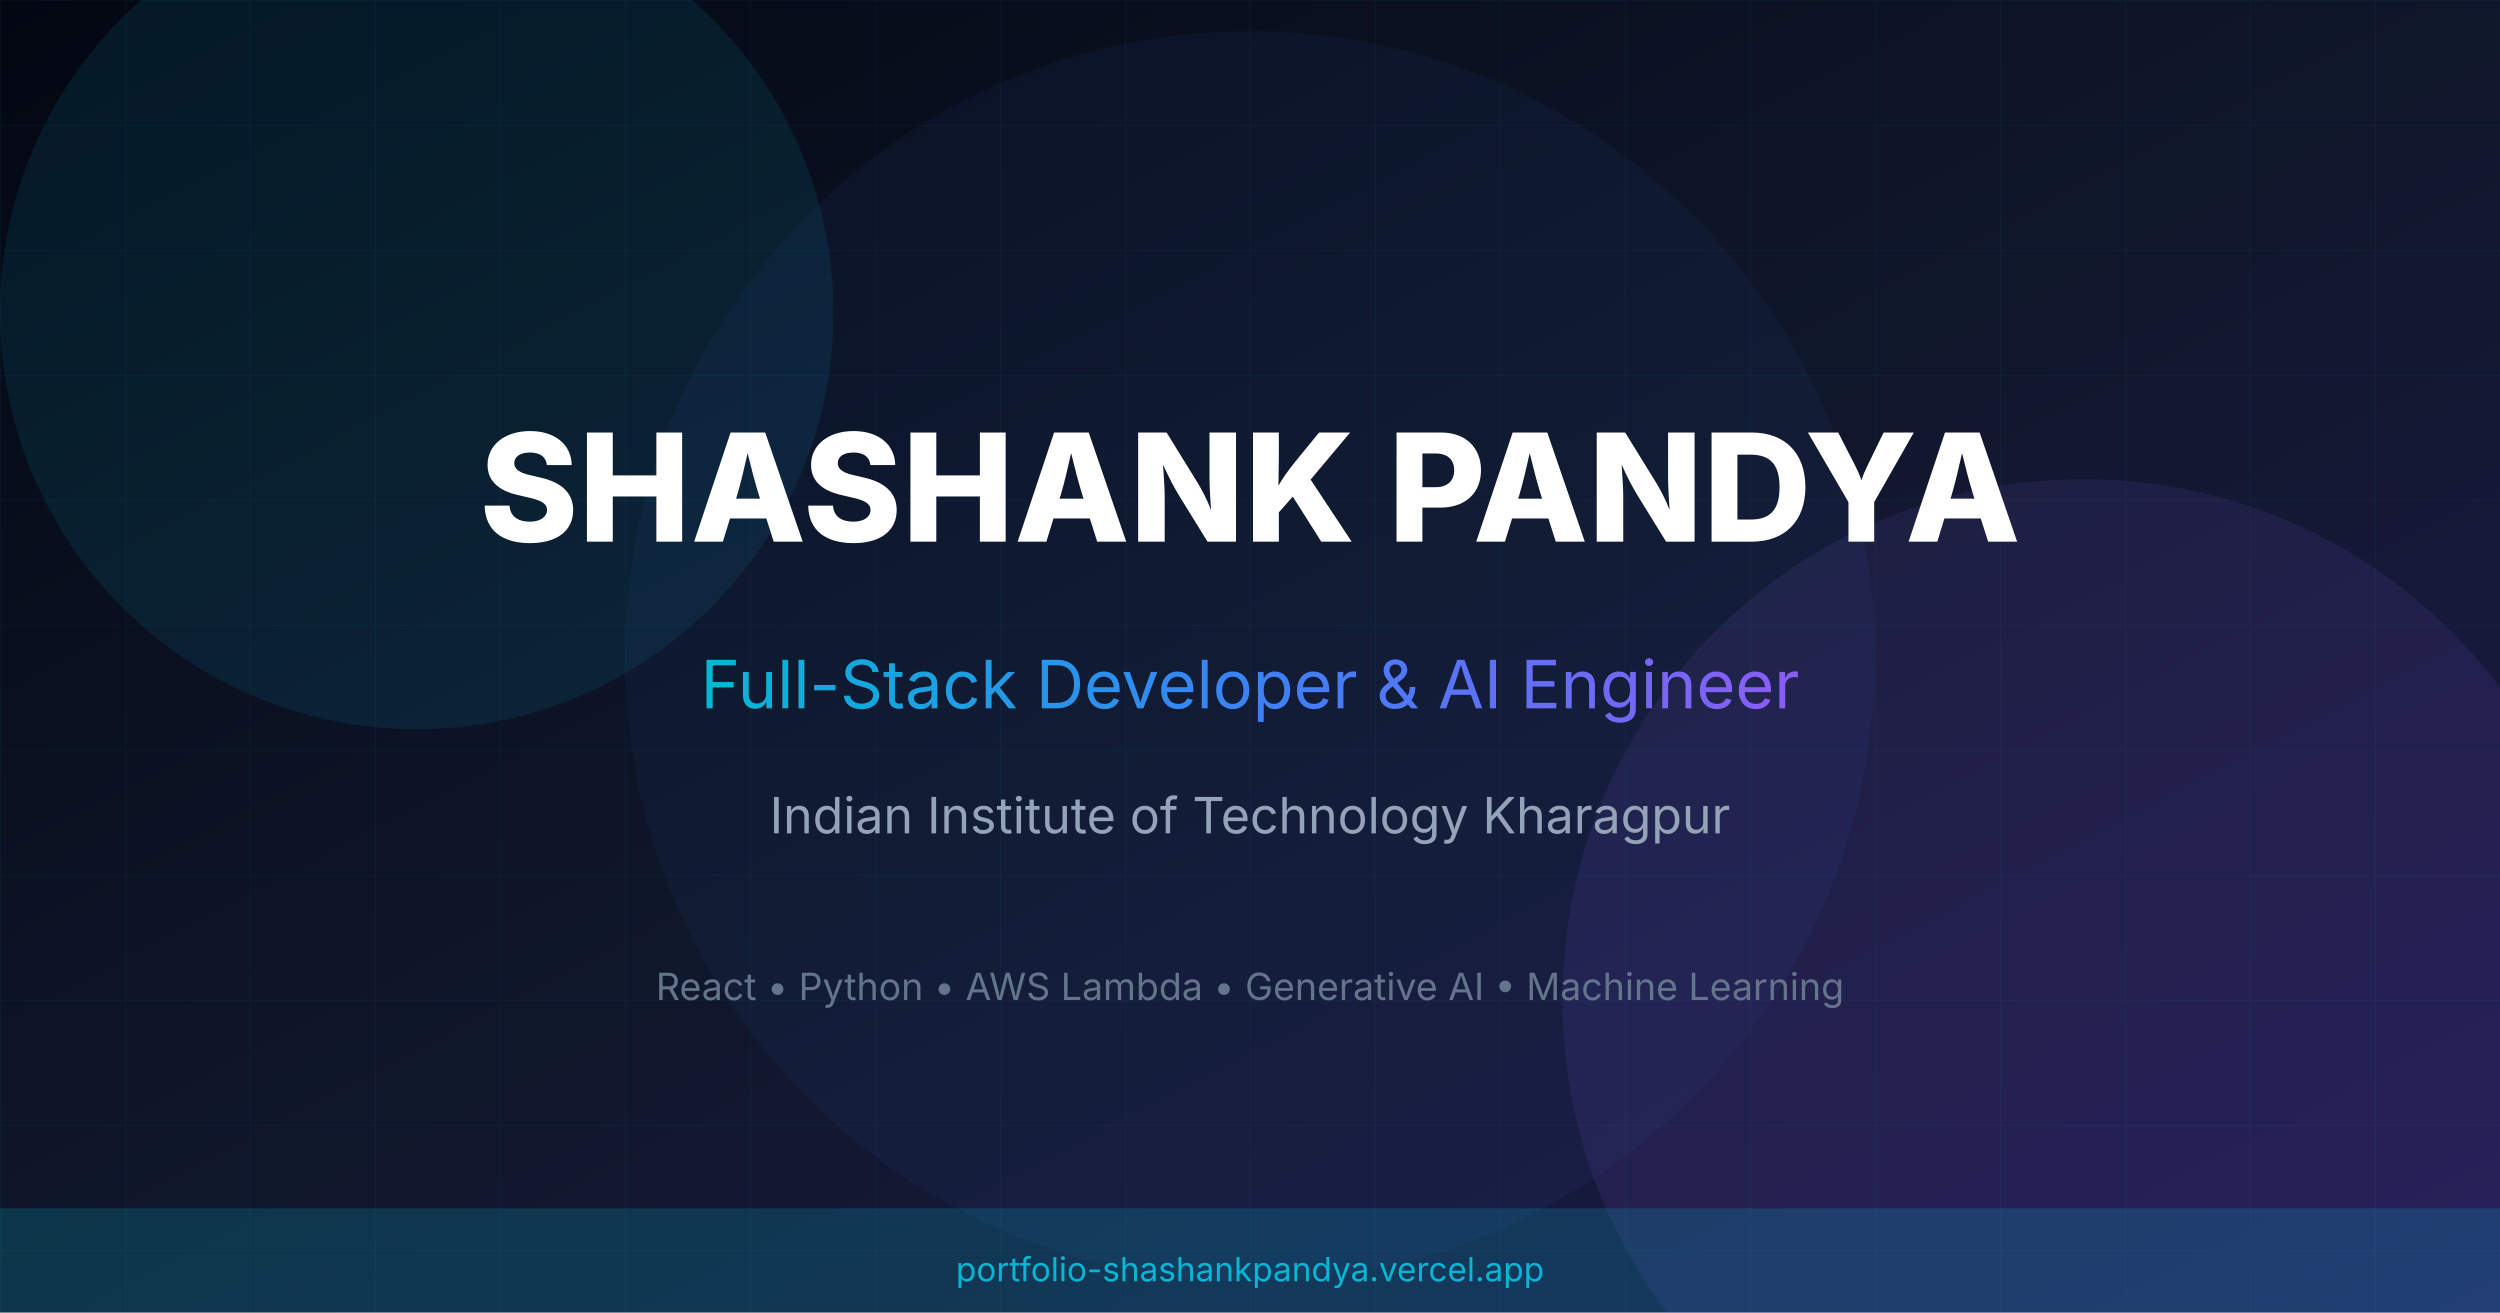
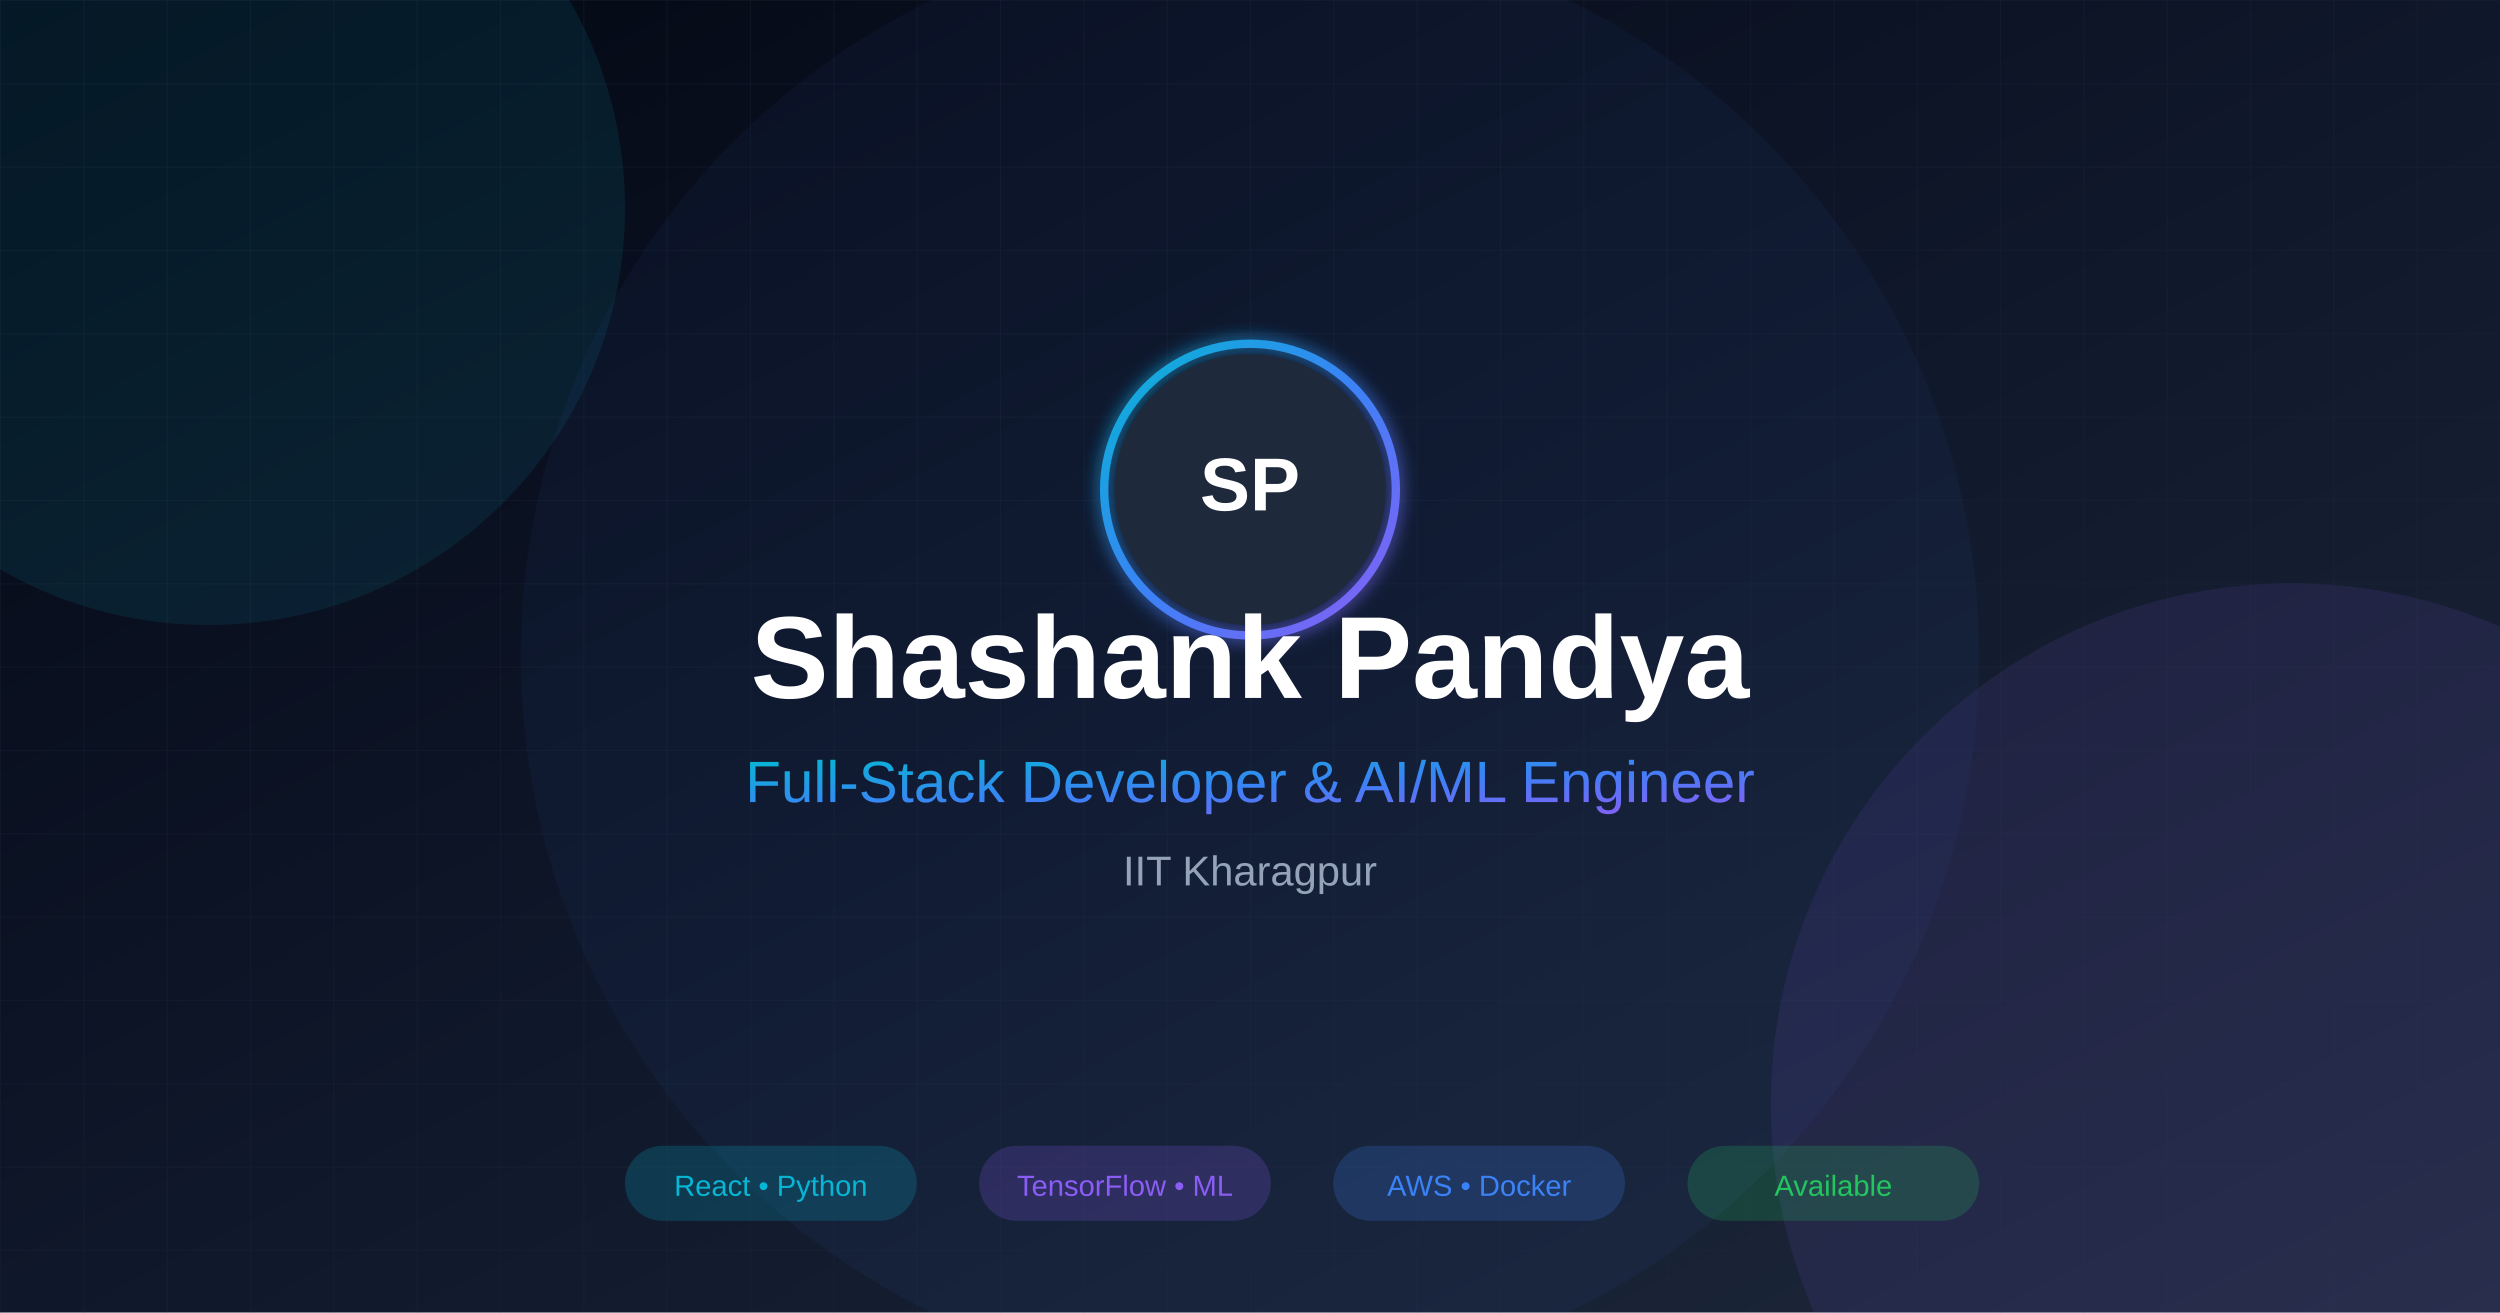
<svg xmlns="http://www.w3.org/2000/svg" viewBox="0 0 1200 630" width="1200" height="630">
  <defs>
-     <linearGradient id="bg" x1="0%" y1="0%" x2="100%" y2="100%">
+     <linearGradient id="bgGradient" x1="0%" y1="0%" x2="100%" y2="100%">
      <stop offset="0%" style="stop-color:#030712" />
      <stop offset="50%" style="stop-color:#0f172a" />
-       <stop offset="100%" style="stop-color:#1e1b4b" />
+       <stop offset="100%" style="stop-color:#1e293b" />
    </linearGradient>
-     <linearGradient id="textGrad" x1="0%" y1="0%" x2="100%" y2="0%">
+     <linearGradient id="accentGradient" x1="0%" y1="0%" x2="100%" y2="100%">
      <stop offset="0%" style="stop-color:#06b6d4" />
      <stop offset="50%" style="stop-color:#3b82f6" />
      <stop offset="100%" style="stop-color:#8b5cf6" />
    </linearGradient>
+     <filter id="glow">
+       <feGaussianBlur stdDeviation="4" result="coloredBlur" />
+       <feMerge>
+         <feMergeNode in="coloredBlur" />
+         <feMergeNode in="SourceGraphic" />
+       </feMerge>
+     </filter>
+     <pattern id="grid" width="40" height="40" patternUnits="userSpaceOnUse">
+       <path d="M 40 0 L 0 0 0 40" fill="none" stroke="#1e293b" stroke-width="0.5" />
+     </pattern>
  </defs>
-   <rect width="1200" height="630" fill="url(#bg)" />
-   <pattern id="grid" width="60" height="60" patternUnits="userSpaceOnUse">
-     <path d="M 60 0 L 0 0 0 60" fill="none" stroke="#06b6d4" stroke-width="0.5" opacity="0.1" />
-   </pattern>
-   <rect width="1200" height="630" fill="url(#grid)" />
-   <circle cx="200" cy="150" r="200" fill="#06b6d4" opacity="0.1" />
-   <circle cx="1000" cy="480" r="250" fill="#8b5cf6" opacity="0.1" />
-   <circle cx="600" cy="315" r="300" fill="#3b82f6" opacity="0.05" />
-   <text x="600" y="260" font-family="system-ui, -apple-system, sans-serif" font-size="72" font-weight="800" fill="white" text-anchor="middle">
-     SHASHANK PANDYA
-   </text>
-   <text x="600" y="340" font-family="system-ui, -apple-system, sans-serif" font-size="32" fill="url(#textGrad)" text-anchor="middle">
-     Full-Stack Developer &amp; AI Engineer
-   </text>
-   <text x="600" y="400" font-family="system-ui, -apple-system, sans-serif" font-size="24" fill="#94a3b8" text-anchor="middle">
-     Indian Institute of Technology Kharagpur
-   </text>
-   <text x="600" y="480" font-family="system-ui, -apple-system, sans-serif" font-size="18" fill="#64748b" text-anchor="middle">
-     React • Python • AWS Lambda • Generative AI • Machine Learning
-   </text>
-   <rect x="0" y="580" width="1200" height="50" fill="#06b6d4" opacity="0.2" />
-   <text x="600" y="615" font-family="system-ui, -apple-system, sans-serif" font-size="16" fill="#06b6d4" text-anchor="middle">
-     portfolio-shashankpandya.vercel.app
-   </text>
+   <rect width="1200" height="630" fill="url(#bgGradient)" />
+   <rect width="1200" height="630" fill="url(#grid)" opacity="0.5" />
+   <circle cx="100" cy="100" r="200" fill="#06b6d4" opacity="0.1" />
+   <circle cx="1100" cy="530" r="250" fill="#8b5cf6" opacity="0.1" />
+   <circle cx="600" cy="315" r="350" fill="#3b82f6" opacity="0.05" />
+   <g transform="translate(600, 315)">
+     <circle cx="0" cy="-80" r="70" fill="none" stroke="url(#accentGradient)" stroke-width="4" filter="url(#glow)" />
+     <circle cx="0" cy="-80" r="65" fill="#1e293b" />
+     <text x="0" y="-70" font-family="Arial, sans-serif" font-size="36" font-weight="bold" fill="white" text-anchor="middle">SP</text>
+     <text x="0" y="20" font-family="Arial, sans-serif" font-size="56" font-weight="bold" fill="white" text-anchor="middle">Shashank Pandya</text>
+     <text x="0" y="70" font-family="Arial, sans-serif" font-size="28" font-weight="normal" fill="url(#accentGradient)" text-anchor="middle">Full-Stack Developer &amp; AI/ML Engineer</text>
+     <text x="0" y="110" font-family="Arial, sans-serif" font-size="20" fill="#94a3b8" text-anchor="middle">IIT Kharagpur</text>
+   </g>
+   <g transform="translate(300, 550)">
+     <rect x="0" y="0" width="140" height="36" rx="18" fill="#06b6d4" opacity="0.2" />
+     <text x="70" y="24" font-family="Arial, sans-serif" font-size="14" fill="#06b6d4" text-anchor="middle">React • Python</text>
+   </g>
+   <g transform="translate(470, 550)">
+     <rect x="0" y="0" width="140" height="36" rx="18" fill="#8b5cf6" opacity="0.2" />
+     <text x="70" y="24" font-family="Arial, sans-serif" font-size="14" fill="#8b5cf6" text-anchor="middle">TensorFlow • ML</text>
+   </g>
+   <g transform="translate(640, 550)">
+     <rect x="0" y="0" width="140" height="36" rx="18" fill="#3b82f6" opacity="0.2" />
+     <text x="70" y="24" font-family="Arial, sans-serif" font-size="14" fill="#3b82f6" text-anchor="middle">AWS • Docker</text>
+   </g>
+   <g transform="translate(810, 550)">
+     <rect x="0" y="0" width="140" height="36" rx="18" fill="#22c55e" opacity="0.2" />
+     <text x="70" y="24" font-family="Arial, sans-serif" font-size="14" fill="#22c55e" text-anchor="middle">Available</text>
+   </g>
</svg>
